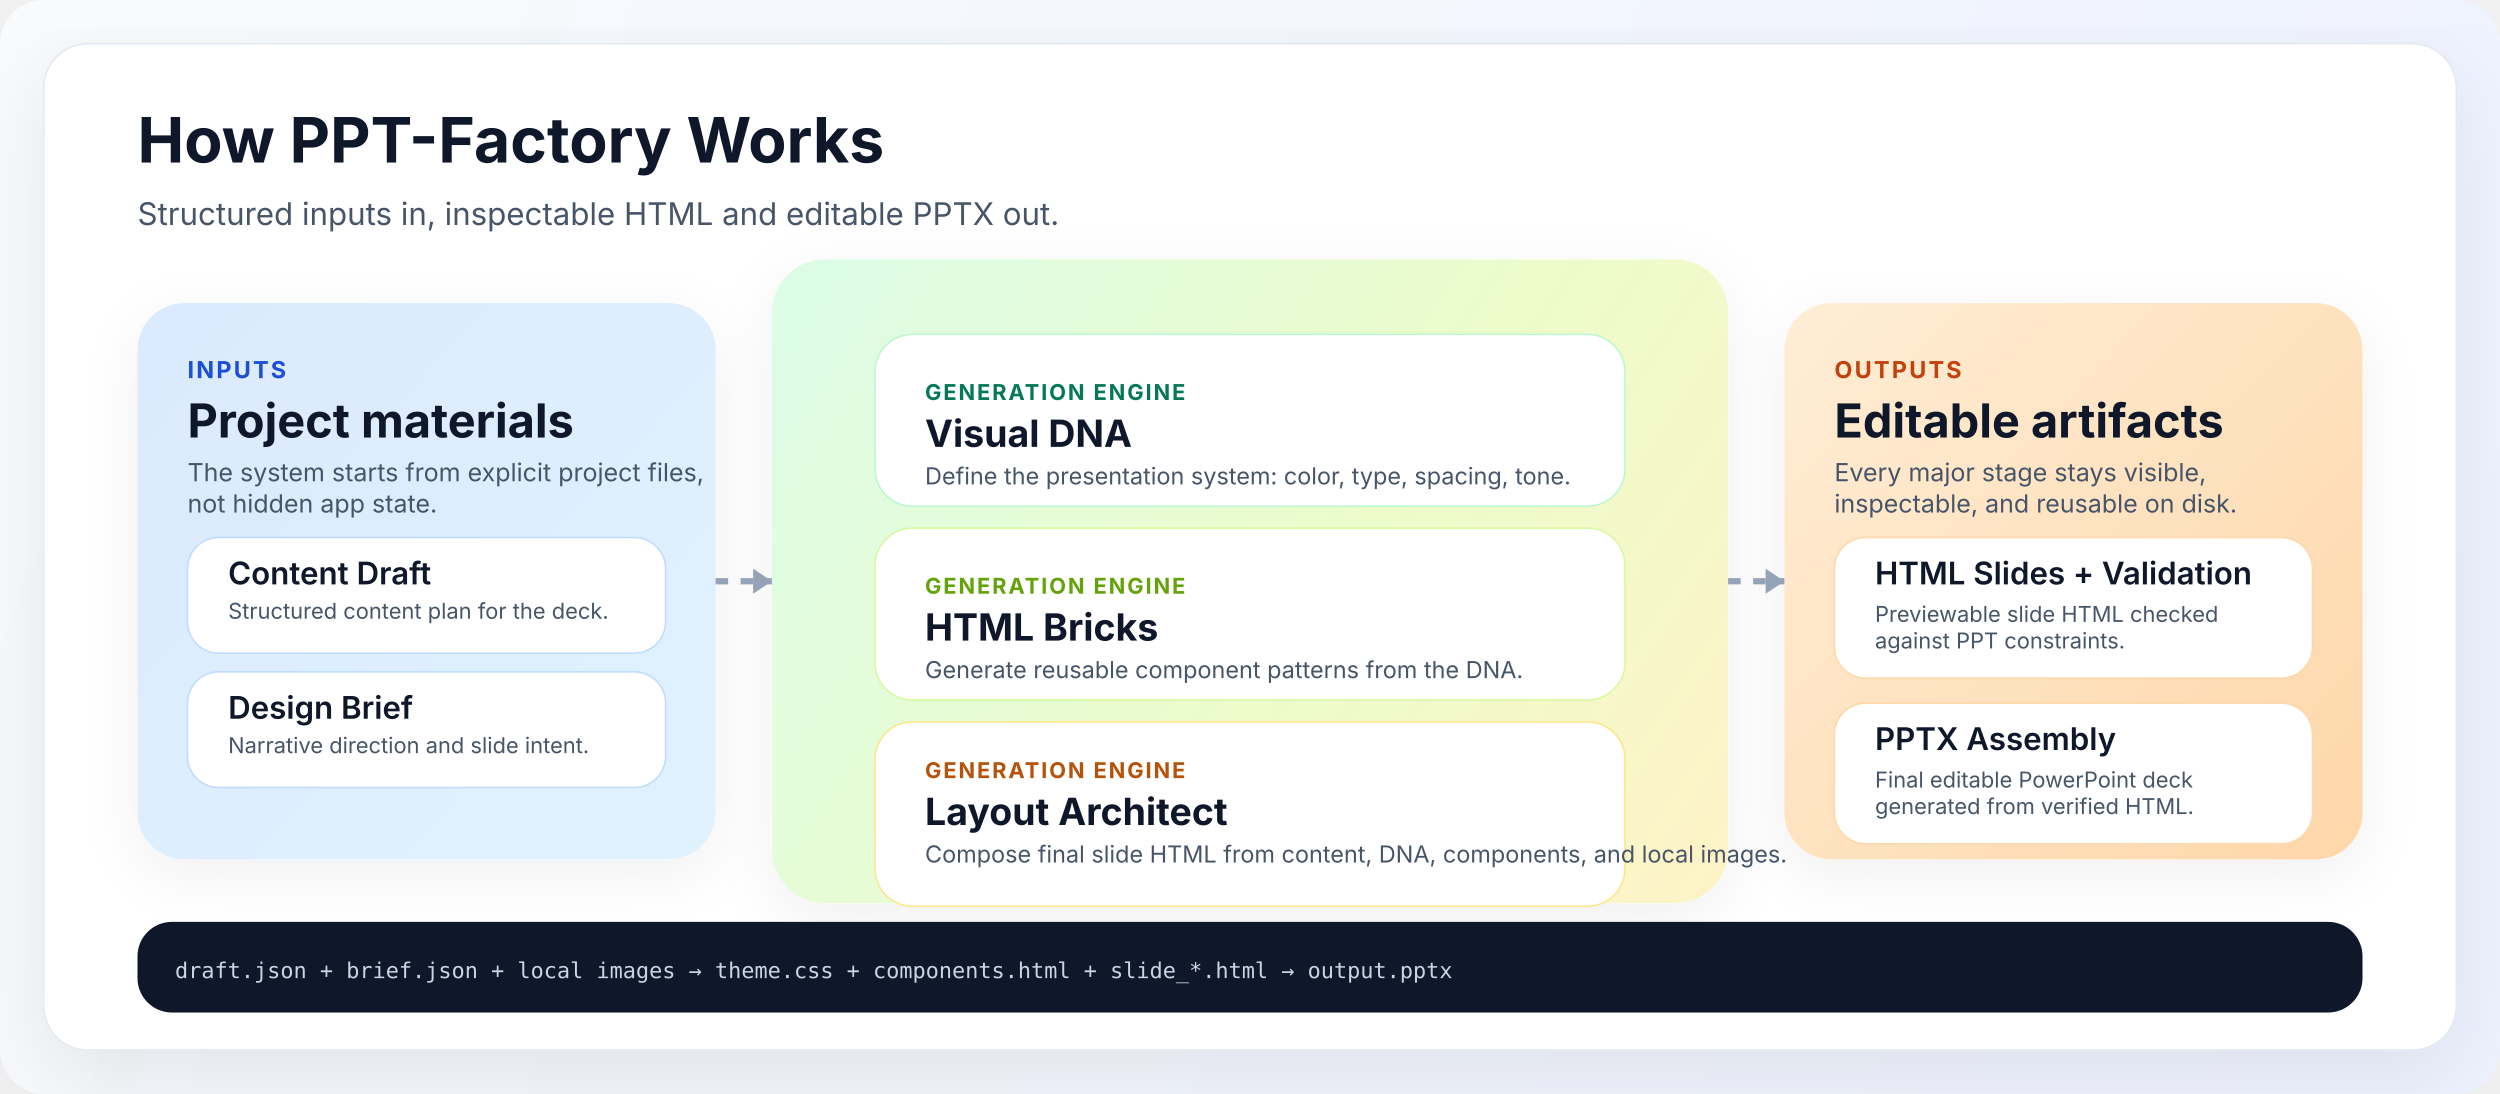
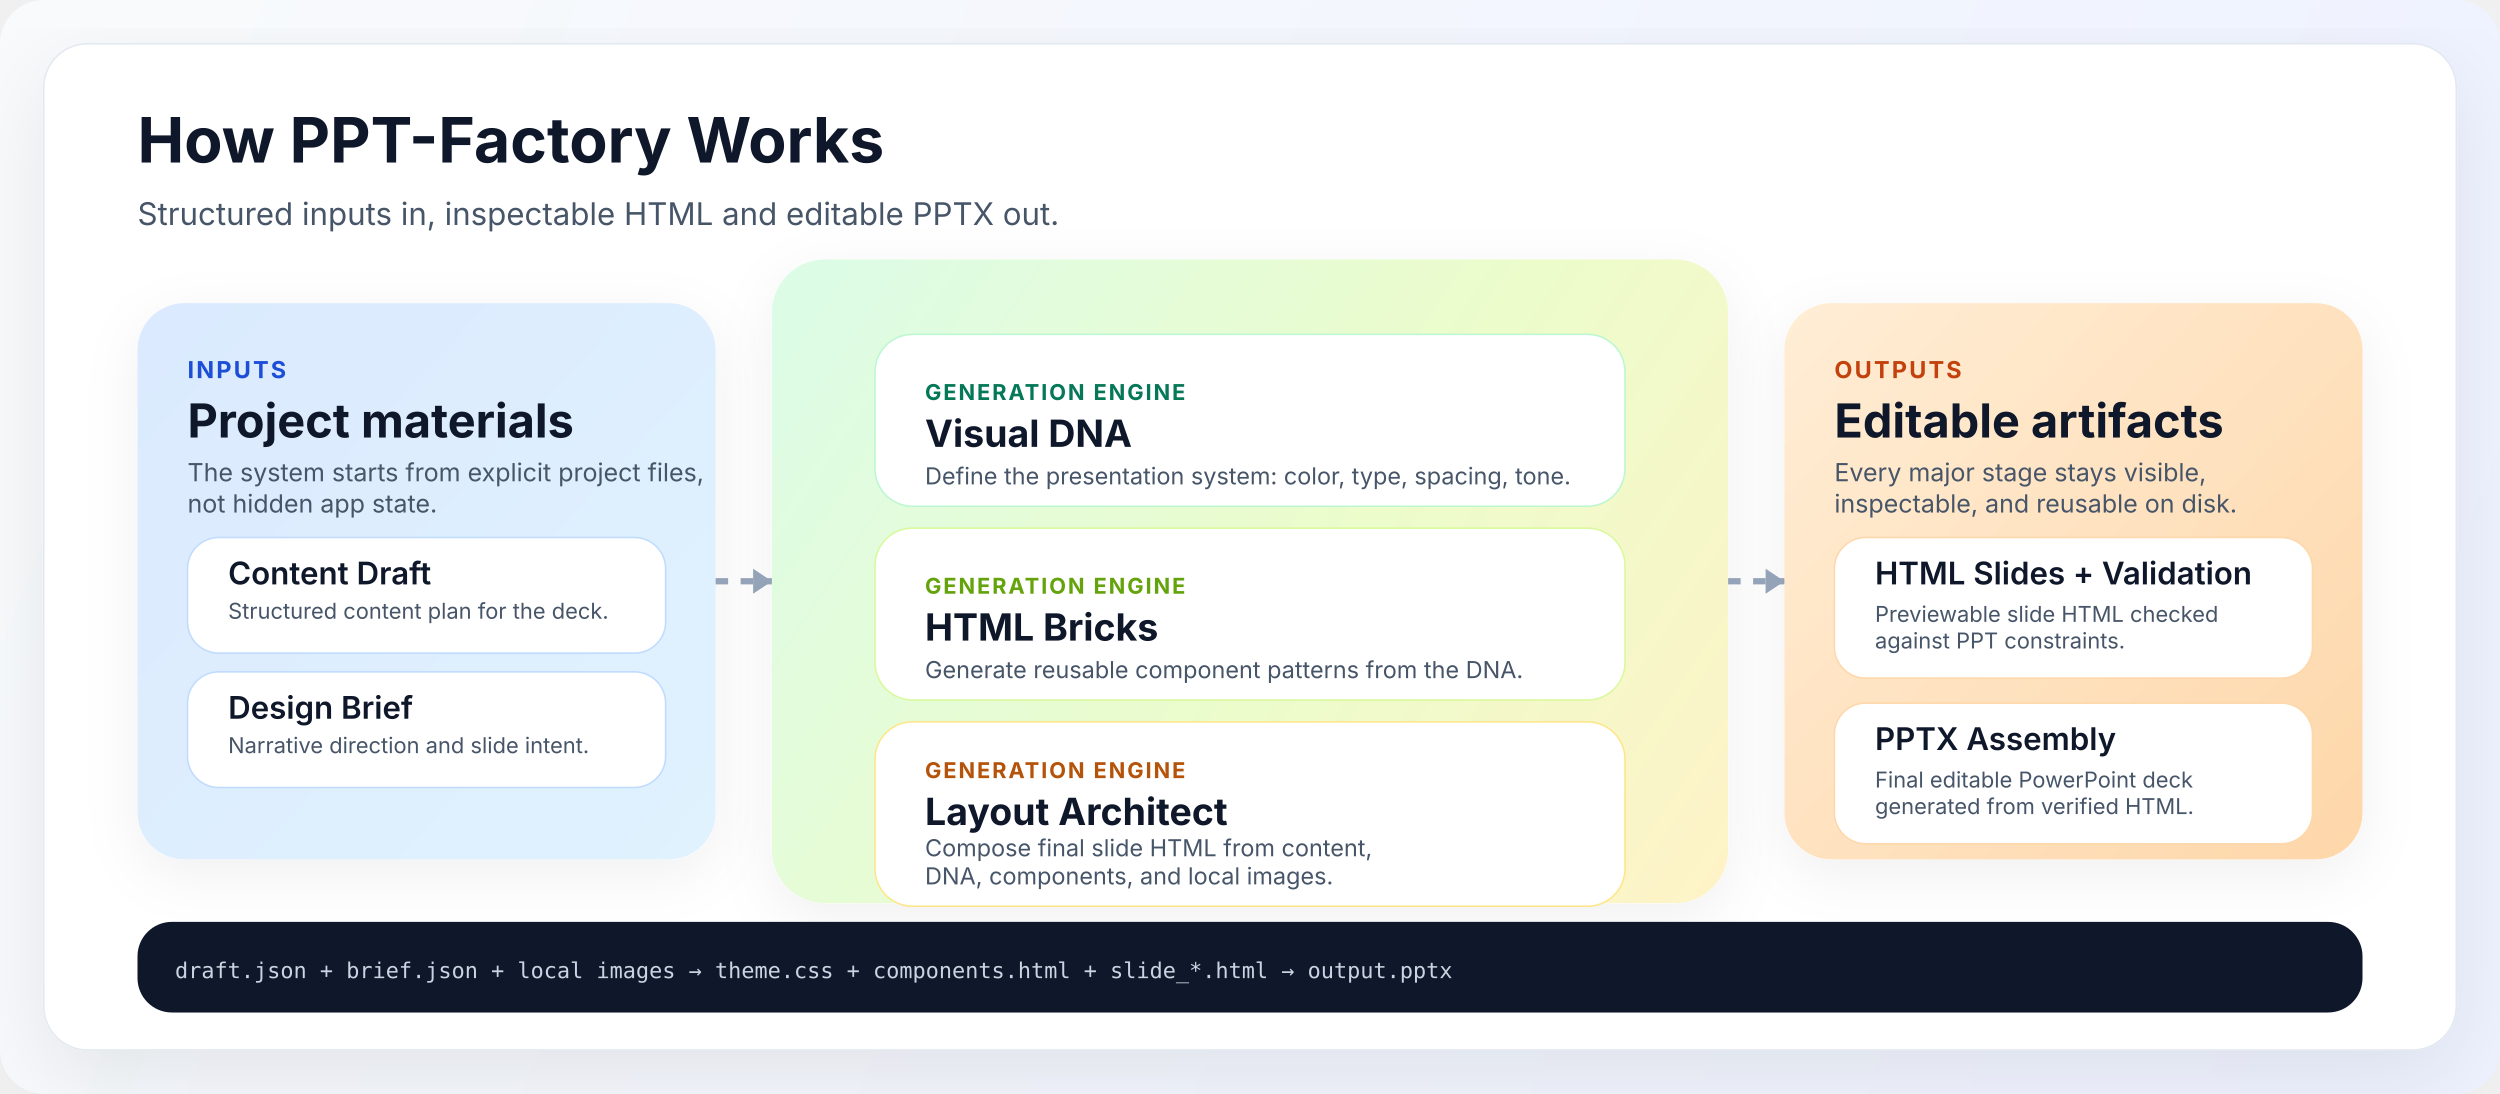
<svg xmlns="http://www.w3.org/2000/svg" width="1600" height="700" viewBox="0 0 1600 700" fill="none" role="img" aria-labelledby="title desc">
  <defs>
    <linearGradient id="bg" x1="64" y1="48" x2="1536" y2="652" gradientUnits="userSpaceOnUse">
      <stop stop-color="#F8FAFC" />
      <stop offset="1" stop-color="#EEF2FF" />
    </linearGradient>
    <linearGradient id="inputs" x1="96" y1="206" x2="462" y2="548" gradientUnits="userSpaceOnUse">
      <stop stop-color="#DBEAFE" />
      <stop offset="1" stop-color="#E0F2FE" />
    </linearGradient>
    <linearGradient id="engine" x1="498" y1="176" x2="1102" y2="578" gradientUnits="userSpaceOnUse">
      <stop stop-color="#DCFCE7" />
      <stop offset="0.55" stop-color="#ECFCCB" />
      <stop offset="1" stop-color="#FEF3C7" />
    </linearGradient>
    <linearGradient id="outputs" x1="1138" y1="206" x2="1504" y2="548" gradientUnits="userSpaceOnUse">
      <stop stop-color="#FFEDD5" />
      <stop offset="1" stop-color="#FED7AA" />
    </linearGradient>
    <filter id="shadow" x="0" y="0" width="1600" height="700" filterUnits="userSpaceOnUse" color-interpolation-filters="sRGB">
      <feDropShadow dx="0" dy="18" stdDeviation="28" flood-color="#0F172A" flood-opacity="0.08" />
    </filter>
    <filter id="cardShadow" x="0" y="0" width="1600" height="700" filterUnits="userSpaceOnUse" color-interpolation-filters="sRGB">
      <feDropShadow dx="0" dy="10" stdDeviation="18" flood-color="#0F172A" flood-opacity="0.06" />
    </filter>
  </defs>
  <rect width="1600" height="700" rx="28" fill="url(#bg)" />
  <rect x="28" y="28" width="1544" height="644" rx="28" fill="#FFFFFF" stroke="#E2E8F0" filter="url(#shadow)" />
  <text x="88" y="104" fill="#0F172A" font-family="Inter, Arial, sans-serif" font-size="40" font-weight="700">How PPT-Factory Works</text>
  <text x="88" y="144" fill="#475569" font-family="Inter, Arial, sans-serif" font-size="20">Structured inputs in, inspectable HTML and editable PPTX out.</text>
  <rect x="88" y="194" width="370" height="356" rx="30" fill="url(#inputs)" filter="url(#cardShadow)" />
  <rect x="494" y="166" width="612" height="412" rx="34" fill="url(#engine)" filter="url(#cardShadow)" />
  <rect x="1142" y="194" width="370" height="356" rx="30" fill="url(#outputs)" filter="url(#cardShadow)" />
  <text x="120" y="242" fill="#1D4ED8" font-family="Inter, Arial, sans-serif" font-size="15" font-weight="700" letter-spacing="1.4">INPUTS</text>
  <text x="120" y="280" fill="#0F172A" font-family="Inter, Arial, sans-serif" font-size="30" font-weight="700">Project materials</text>
  <text x="120" y="308" fill="#475569" font-family="Inter, Arial, sans-serif" font-size="16">
    <tspan x="120" dy="0">The system starts from explicit project files,</tspan>
    <tspan x="120" dy="20">not hidden app state.</tspan>
  </text>
  <rect x="120" y="344" width="306" height="74" rx="20" fill="#FFFFFF" stroke="#BFDBFE" />
  <text x="146" y="374" fill="#0F172A" font-family="Inter, Arial, sans-serif" font-size="20" font-weight="600">Content Draft</text>
  <text x="146" y="396" fill="#475569" font-family="Inter, Arial, sans-serif" font-size="14">Structured content plan for the deck.</text>
  <rect x="120" y="430" width="306" height="74" rx="20" fill="#FFFFFF" stroke="#BFDBFE" />
  <text x="146" y="460" fill="#0F172A" font-family="Inter, Arial, sans-serif" font-size="20" font-weight="600">Design Brief</text>
  <text x="146" y="482" fill="#475569" font-family="Inter, Arial, sans-serif" font-size="14">Narrative direction and slide intent.</text>
  <rect x="560" y="214" width="480" height="110" rx="24" fill="#FFFFFF" stroke="#BBF7D0" />
  <text x="592" y="256" fill="#047857" font-family="Inter, Arial, sans-serif" font-size="14" font-weight="700" letter-spacing="1.2">GENERATION ENGINE</text>
  <text x="592" y="286" fill="#0F172A" font-family="Inter, Arial, sans-serif" font-size="24" font-weight="700">Visual DNA</text>
  <text x="592" y="310" fill="#475569" font-family="Inter, Arial, sans-serif" font-size="15">Define the presentation system: color, type, spacing, tone.</text>
  <rect x="560" y="338" width="480" height="110" rx="24" fill="#FFFFFF" stroke="#D9F99D" />
  <text x="592" y="380" fill="#65A30D" font-family="Inter, Arial, sans-serif" font-size="14" font-weight="700" letter-spacing="1.2">GENERATION ENGINE</text>
  <text x="592" y="410" fill="#0F172A" font-family="Inter, Arial, sans-serif" font-size="24" font-weight="700">HTML Bricks</text>
  <text x="592" y="434" fill="#475569" font-family="Inter, Arial, sans-serif" font-size="15">Generate reusable component patterns from the DNA.</text>
  <rect x="560" y="462" width="480" height="118" rx="24" fill="#FFFFFF" stroke="#FDE68A" />
  <text x="592" y="498" fill="#B45309" font-family="Inter, Arial, sans-serif" font-size="14" font-weight="700" letter-spacing="1.2">GENERATION ENGINE</text>
  <text x="592" y="528" fill="#0F172A" font-family="Inter, Arial, sans-serif" font-size="24" font-weight="700">Layout Architect</text>
-   <text x="592" y="552" fill="#475569" font-family="Inter, Arial, sans-serif" font-size="15">Compose final slide HTML from content, DNA, components, and local images.</text>
+   <text x="592" y="548" fill="#475569" font-family="Inter, Arial, sans-serif" font-size="15">
+     <tspan x="592" dy="0">Compose final slide HTML from content,</tspan>
+     <tspan x="592" dy="18">DNA, components, and local images.</tspan>
+   </text>
  <text x="1174" y="242" fill="#C2410C" font-family="Inter, Arial, sans-serif" font-size="15" font-weight="700" letter-spacing="1.4">OUTPUTS</text>
  <text x="1174" y="280" fill="#0F172A" font-family="Inter, Arial, sans-serif" font-size="30" font-weight="700">Editable artifacts</text>
  <text x="1174" y="308" fill="#475569" font-family="Inter, Arial, sans-serif" font-size="16">
    <tspan x="1174" dy="0">Every major stage stays visible,</tspan>
    <tspan x="1174" dy="20">inspectable, and reusable on disk.</tspan>
  </text>
  <rect x="1174" y="344" width="306" height="90" rx="20" fill="#FFFFFF" stroke="#FED7AA" />
  <text x="1200" y="374" fill="#0F172A" font-family="Inter, Arial, sans-serif" font-size="20" font-weight="600">HTML Slides + Validation</text>
  <text x="1200" y="398" fill="#475569" font-family="Inter, Arial, sans-serif" font-size="14">
    <tspan x="1200" dy="0">Previewable slide HTML checked</tspan>
    <tspan x="1200" dy="17">against PPT constraints.</tspan>
  </text>
  <rect x="1174" y="450" width="306" height="90" rx="20" fill="#FFFFFF" stroke="#FED7AA" />
  <text x="1200" y="480" fill="#0F172A" font-family="Inter, Arial, sans-serif" font-size="20" font-weight="600">PPTX Assembly</text>
  <text x="1200" y="504" fill="#475569" font-family="Inter, Arial, sans-serif" font-size="14">
    <tspan x="1200" dy="0">Final editable PowerPoint deck</tspan>
    <tspan x="1200" dy="17">generated from verified HTML.</tspan>
  </text>
  <line x1="458" y1="372" x2="494" y2="372" stroke="#94A3B8" stroke-width="4" stroke-dasharray="8 8" />
  <polygon points="494,372 482,364 482,380" fill="#94A3B8" />
  <line x1="1106" y1="372" x2="1142" y2="372" stroke="#94A3B8" stroke-width="4" stroke-dasharray="8 8" />
  <polygon points="1142,372 1130,364 1130,380" fill="#94A3B8" />
  <rect x="88" y="590" width="1424" height="58" rx="22" fill="#0F172A" />
  <text x="112" y="626" fill="#CBD5E1" font-family="ui-monospace, SFMono-Regular, Menlo, monospace" font-size="14">draft.json + brief.json + local images  →  theme.css + components.html + slide_*.html  →  output.pptx</text>
</svg>
